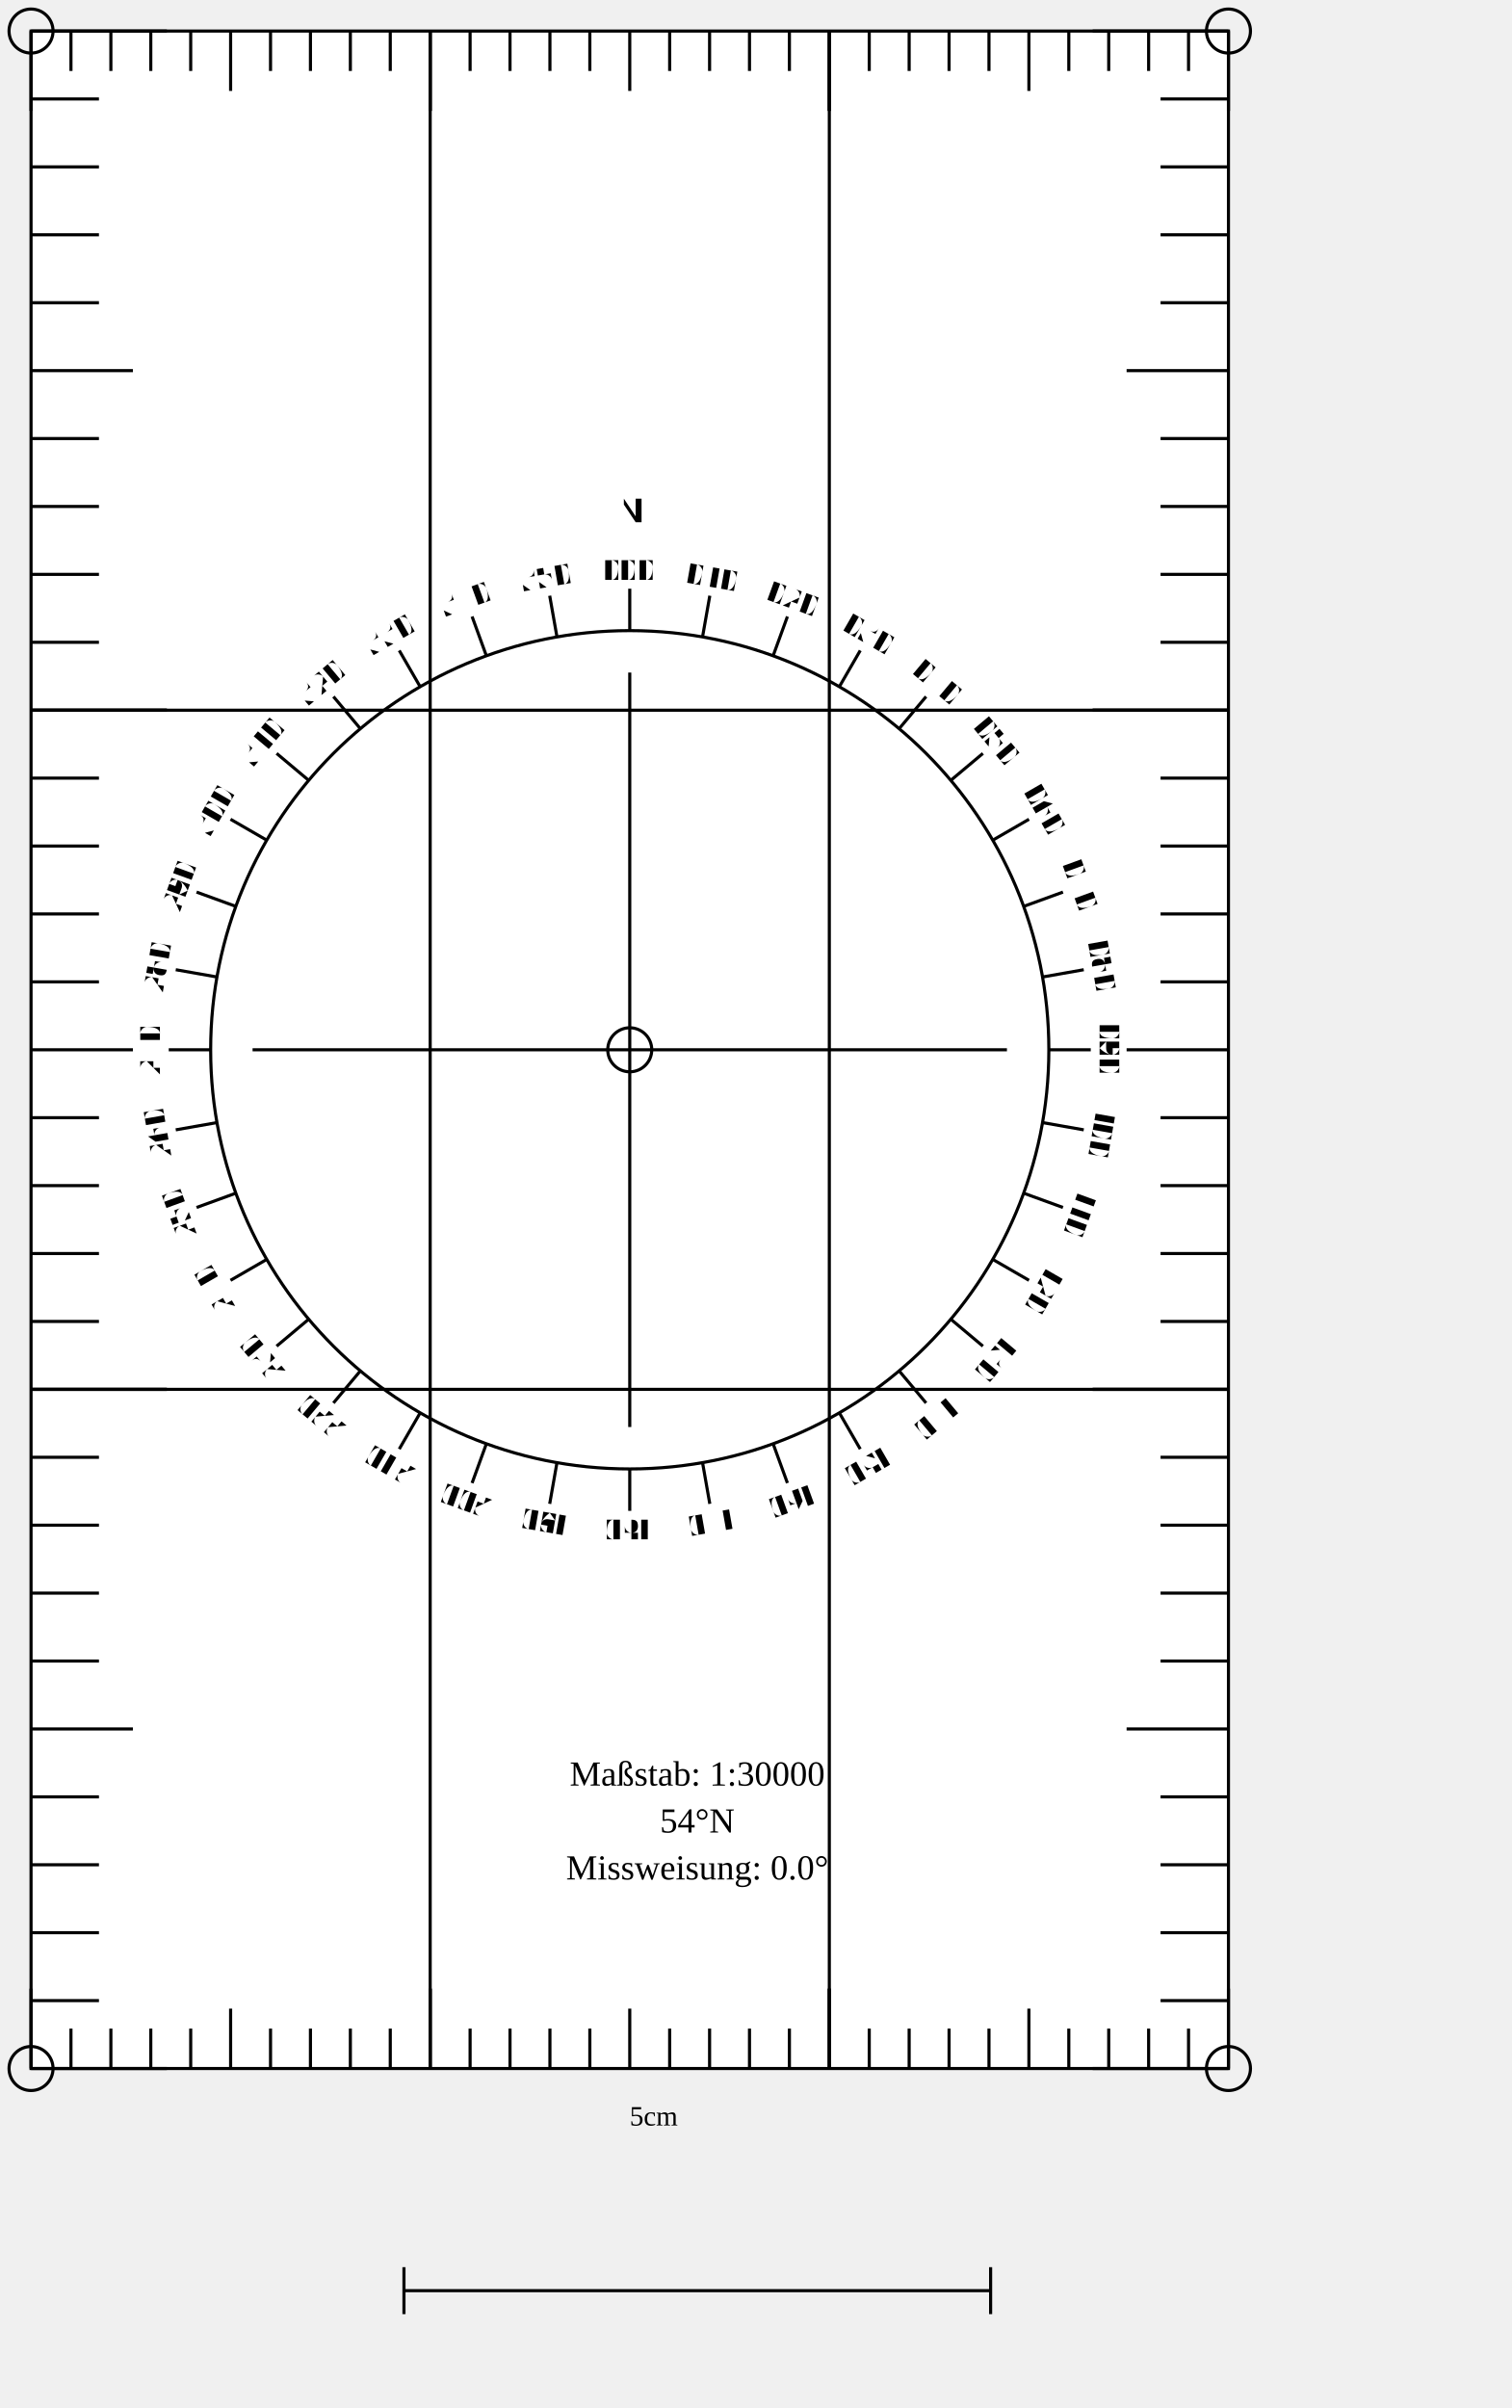
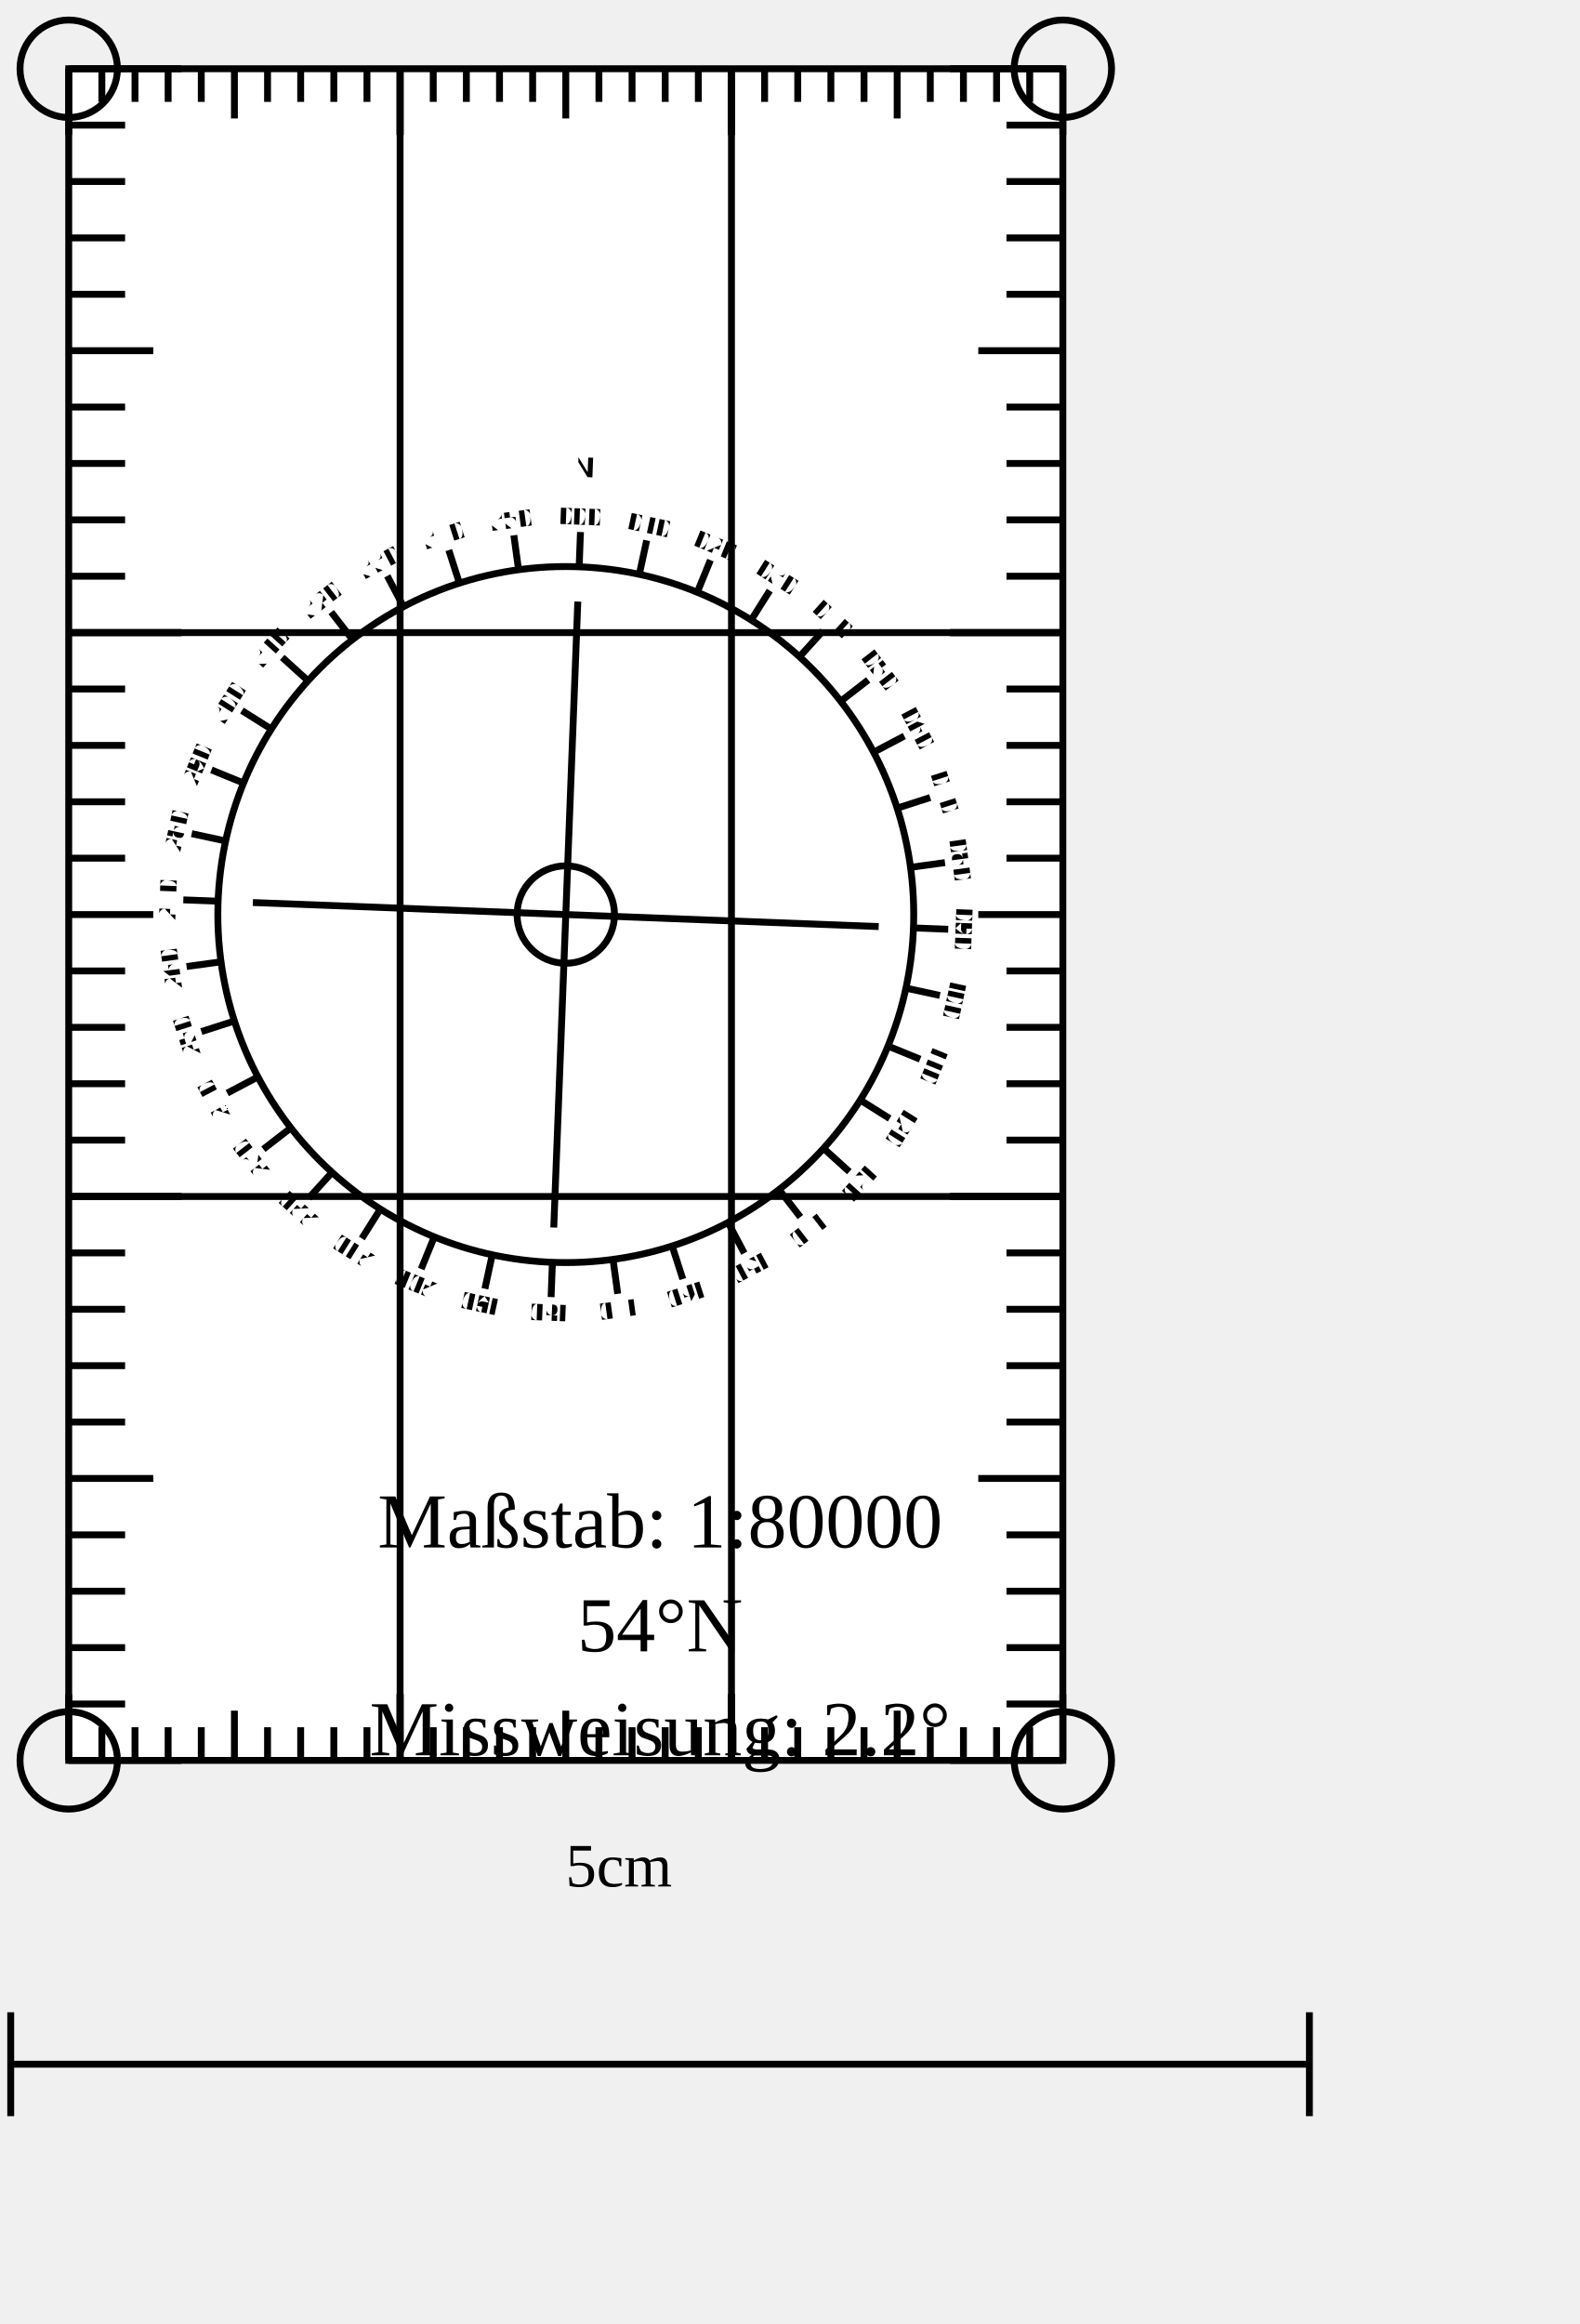
- <svg xmlns="http://www.w3.org/2000/svg" baseProfile="full" height="205.2mm" version="1.1" width="128.858mm">
+ <svg xmlns="http://www.w3.org/2000/svg" baseProfile="full" height="89.458mm" version="1.1" width="60.826mm">
  <defs />
-   <rect fill="white" height="656.22" stroke="black" width="385.717" x="10.0" y="10.0" />
-   <line stroke="black" x1="10.0" x2="10.0" y1="10.0" y2="35.714" />
-   <line stroke="black" x1="22.857" x2="22.857" y1="10.0" y2="22.857" />
-   <line stroke="black" x1="35.714" x2="35.714" y1="10.0" y2="22.857" />
-   <line stroke="black" x1="48.572" x2="48.572" y1="10.0" y2="22.857" />
-   <line stroke="black" x1="61.429" x2="61.429" y1="10.0" y2="22.857" />
-   <line stroke="black" x1="74.286" x2="74.286" y1="10.0" y2="29.286" />
-   <line stroke="black" x1="87.143" x2="87.143" y1="10.0" y2="22.857" />
-   <line stroke="black" x1="100.001" x2="100.001" y1="10.0" y2="22.857" />
-   <line stroke="black" x1="112.858" x2="112.858" y1="10.0" y2="22.857" />
-   <line stroke="black" x1="125.715" x2="125.715" y1="10.0" y2="22.857" />
-   <line stroke="black" x1="138.572" x2="138.572" y1="10.0" y2="35.714" />
-   <line stroke="black" x1="138.572" x2="138.572" y1="666.22" y2="640.506" />
-   <line stroke="black" x1="125.715" x2="125.715" y1="666.22" y2="653.363" />
-   <line stroke="black" x1="112.858" x2="112.858" y1="666.22" y2="653.363" />
-   <line stroke="black" x1="100.001" x2="100.001" y1="666.22" y2="653.363" />
-   <line stroke="black" x1="87.143" x2="87.143" y1="666.22" y2="653.363" />
-   <line stroke="black" x1="74.286" x2="74.286" y1="666.22" y2="646.935" />
-   <line stroke="black" x1="61.429" x2="61.429" y1="666.22" y2="653.363" />
-   <line stroke="black" x1="48.572" x2="48.572" y1="666.22" y2="653.363" />
-   <line stroke="black" x1="35.714" x2="35.714" y1="666.22" y2="653.363" />
-   <line stroke="black" x1="22.857" x2="22.857" y1="666.22" y2="653.363" />
-   <line stroke="black" x1="10.0" x2="10.0" y1="666.22" y2="640.506" />
-   <line stroke="black" x1="138.572" x2="138.572" y1="10.0" y2="35.714" />
-   <line stroke="black" x1="151.429" x2="151.429" y1="10.0" y2="22.857" />
-   <line stroke="black" x1="164.287" x2="164.287" y1="10.0" y2="22.857" />
-   <line stroke="black" x1="177.144" x2="177.144" y1="10.0" y2="22.857" />
-   <line stroke="black" x1="190.001" x2="190.001" y1="10.0" y2="22.857" />
-   <line stroke="black" x1="202.858" x2="202.858" y1="10.0" y2="29.286" />
-   <line stroke="black" x1="215.716" x2="215.716" y1="10.0" y2="22.857" />
-   <line stroke="black" x1="228.573" x2="228.573" y1="10.0" y2="22.857" />
-   <line stroke="black" x1="241.43" x2="241.43" y1="10.0" y2="22.857" />
-   <line stroke="black" x1="254.287" x2="254.287" y1="10.0" y2="22.857" />
-   <line stroke="black" x1="267.144" x2="267.144" y1="10.0" y2="35.714" />
-   <line stroke="black" x1="267.144" x2="267.144" y1="666.22" y2="640.506" />
-   <line stroke="black" x1="254.287" x2="254.287" y1="666.22" y2="653.363" />
-   <line stroke="black" x1="241.43" x2="241.43" y1="666.22" y2="653.363" />
-   <line stroke="black" x1="228.573" x2="228.573" y1="666.22" y2="653.363" />
-   <line stroke="black" x1="215.716" x2="215.716" y1="666.22" y2="653.363" />
-   <line stroke="black" x1="202.858" x2="202.858" y1="666.22" y2="646.935" />
-   <line stroke="black" x1="190.001" x2="190.001" y1="666.22" y2="653.363" />
-   <line stroke="black" x1="177.144" x2="177.144" y1="666.22" y2="653.363" />
-   <line stroke="black" x1="164.287" x2="164.287" y1="666.22" y2="653.363" />
-   <line stroke="black" x1="151.429" x2="151.429" y1="666.22" y2="653.363" />
-   <line stroke="black" x1="138.572" x2="138.572" y1="666.22" y2="640.506" />
-   <line stroke="black" x1="267.144" x2="267.144" y1="10.0" y2="35.714" />
-   <line stroke="black" x1="280.002" x2="280.002" y1="10.0" y2="22.857" />
-   <line stroke="black" x1="292.859" x2="292.859" y1="10.0" y2="22.857" />
-   <line stroke="black" x1="305.716" x2="305.716" y1="10.0" y2="22.857" />
-   <line stroke="black" x1="318.573" x2="318.573" y1="10.0" y2="22.857" />
-   <line stroke="black" x1="331.431" x2="331.431" y1="10.0" y2="29.286" />
-   <line stroke="black" x1="344.288" x2="344.288" y1="10.0" y2="22.857" />
-   <line stroke="black" x1="357.145" x2="357.145" y1="10.0" y2="22.857" />
-   <line stroke="black" x1="370.002" x2="370.002" y1="10.0" y2="22.857" />
-   <line stroke="black" x1="382.859" x2="382.859" y1="10.0" y2="22.857" />
-   <line stroke="black" x1="395.717" x2="395.717" y1="10.0" y2="35.714" />
-   <line stroke="black" x1="395.717" x2="395.717" y1="666.22" y2="640.506" />
-   <line stroke="black" x1="382.859" x2="382.859" y1="666.22" y2="653.363" />
-   <line stroke="black" x1="370.002" x2="370.002" y1="666.22" y2="653.363" />
-   <line stroke="black" x1="357.145" x2="357.145" y1="666.22" y2="653.363" />
-   <line stroke="black" x1="344.288" x2="344.288" y1="666.22" y2="653.363" />
-   <line stroke="black" x1="331.431" x2="331.431" y1="666.22" y2="646.935" />
-   <line stroke="black" x1="318.573" x2="318.573" y1="666.22" y2="653.363" />
-   <line stroke="black" x1="305.716" x2="305.716" y1="666.22" y2="653.363" />
-   <line stroke="black" x1="292.859" x2="292.859" y1="666.22" y2="653.363" />
-   <line stroke="black" x1="280.002" x2="280.002" y1="666.22" y2="653.363" />
-   <line stroke="black" x1="267.144" x2="267.144" y1="666.22" y2="640.506" />
-   <line stroke="black" x1="395.717" x2="351.969" y1="10.0" y2="10.0" />
-   <line stroke="black" x1="395.717" x2="373.843" y1="31.874" y2="31.874" />
-   <line stroke="black" x1="395.717" x2="373.843" y1="53.748" y2="53.748" />
-   <line stroke="black" x1="395.717" x2="373.843" y1="75.622" y2="75.622" />
-   <line stroke="black" x1="395.717" x2="373.843" y1="97.496" y2="97.496" />
-   <line stroke="black" x1="395.717" x2="362.906" y1="119.37" y2="119.37" />
-   <line stroke="black" x1="395.717" x2="373.843" y1="141.244" y2="141.244" />
-   <line stroke="black" x1="395.717" x2="373.843" y1="163.118" y2="163.118" />
-   <line stroke="black" x1="395.717" x2="373.843" y1="184.992" y2="184.992" />
-   <line stroke="black" x1="395.717" x2="373.843" y1="206.866" y2="206.866" />
-   <line stroke="black" x1="395.717" x2="351.969" y1="228.74" y2="228.74" />
-   <line stroke="black" x1="10.0" x2="53.748" y1="228.74" y2="228.74" />
-   <line stroke="black" x1="10.0" x2="31.874" y1="206.866" y2="206.866" />
-   <line stroke="black" x1="10.0" x2="31.874" y1="184.992" y2="184.992" />
-   <line stroke="black" x1="10.0" x2="31.874" y1="163.118" y2="163.118" />
-   <line stroke="black" x1="10.0" x2="31.874" y1="141.244" y2="141.244" />
-   <line stroke="black" x1="10.0" x2="42.811" y1="119.37" y2="119.37" />
-   <line stroke="black" x1="10.0" x2="31.874" y1="97.496" y2="97.496" />
-   <line stroke="black" x1="10.0" x2="31.874" y1="75.622" y2="75.622" />
-   <line stroke="black" x1="10.0" x2="31.874" y1="53.748" y2="53.748" />
-   <line stroke="black" x1="10.0" x2="31.874" y1="31.874" y2="31.874" />
-   <line stroke="black" x1="10.0" x2="53.748" y1="10.0" y2="10.0" />
-   <line stroke="black" x1="395.717" x2="351.969" y1="228.74" y2="228.74" />
-   <line stroke="black" x1="395.717" x2="373.843" y1="250.614" y2="250.614" />
-   <line stroke="black" x1="395.717" x2="373.843" y1="272.488" y2="272.488" />
-   <line stroke="black" x1="395.717" x2="373.843" y1="294.362" y2="294.362" />
-   <line stroke="black" x1="395.717" x2="373.843" y1="316.236" y2="316.236" />
-   <line stroke="black" x1="395.717" x2="362.906" y1="338.11" y2="338.11" />
-   <line stroke="black" x1="395.717" x2="373.843" y1="359.984" y2="359.984" />
-   <line stroke="black" x1="395.717" x2="373.843" y1="381.858" y2="381.858" />
-   <line stroke="black" x1="395.717" x2="373.843" y1="403.732" y2="403.732" />
-   <line stroke="black" x1="395.717" x2="373.843" y1="425.606" y2="425.606" />
-   <line stroke="black" x1="395.717" x2="351.969" y1="447.48" y2="447.48" />
-   <line stroke="black" x1="10.0" x2="53.748" y1="447.48" y2="447.48" />
-   <line stroke="black" x1="10.0" x2="31.874" y1="425.606" y2="425.606" />
-   <line stroke="black" x1="10.0" x2="31.874" y1="403.732" y2="403.732" />
-   <line stroke="black" x1="10.0" x2="31.874" y1="381.858" y2="381.858" />
-   <line stroke="black" x1="10.0" x2="31.874" y1="359.984" y2="359.984" />
-   <line stroke="black" x1="10.0" x2="42.811" y1="338.11" y2="338.11" />
-   <line stroke="black" x1="10.0" x2="31.874" y1="316.236" y2="316.236" />
-   <line stroke="black" x1="10.0" x2="31.874" y1="294.362" y2="294.362" />
-   <line stroke="black" x1="10.0" x2="31.874" y1="272.488" y2="272.488" />
-   <line stroke="black" x1="10.0" x2="31.874" y1="250.614" y2="250.614" />
-   <line stroke="black" x1="10.0" x2="53.748" y1="228.74" y2="228.74" />
-   <line stroke="black" x1="395.717" x2="351.969" y1="447.48" y2="447.48" />
-   <line stroke="black" x1="395.717" x2="373.843" y1="469.354" y2="469.354" />
-   <line stroke="black" x1="395.717" x2="373.843" y1="491.228" y2="491.228" />
-   <line stroke="black" x1="395.717" x2="373.843" y1="513.102" y2="513.102" />
-   <line stroke="black" x1="395.717" x2="373.843" y1="534.976" y2="534.976" />
-   <line stroke="black" x1="395.717" x2="362.906" y1="556.85" y2="556.85" />
-   <line stroke="black" x1="395.717" x2="373.843" y1="578.724" y2="578.724" />
-   <line stroke="black" x1="395.717" x2="373.843" y1="600.598" y2="600.598" />
-   <line stroke="black" x1="395.717" x2="373.843" y1="622.472" y2="622.472" />
-   <line stroke="black" x1="395.717" x2="373.843" y1="644.346" y2="644.346" />
-   <line stroke="black" x1="395.717" x2="351.969" y1="666.22" y2="666.22" />
-   <line stroke="black" x1="10.0" x2="53.748" y1="666.22" y2="666.22" />
-   <line stroke="black" x1="10.0" x2="31.874" y1="644.346" y2="644.346" />
-   <line stroke="black" x1="10.0" x2="31.874" y1="622.472" y2="622.472" />
-   <line stroke="black" x1="10.0" x2="31.874" y1="600.598" y2="600.598" />
-   <line stroke="black" x1="10.0" x2="31.874" y1="578.724" y2="578.724" />
-   <line stroke="black" x1="10.0" x2="42.811" y1="556.85" y2="556.85" />
-   <line stroke="black" x1="10.0" x2="31.874" y1="534.976" y2="534.976" />
-   <line stroke="black" x1="10.0" x2="31.874" y1="513.102" y2="513.102" />
-   <line stroke="black" x1="10.0" x2="31.874" y1="491.228" y2="491.228" />
-   <line stroke="black" x1="10.0" x2="31.874" y1="469.354" y2="469.354" />
-   <line stroke="black" x1="10.0" x2="53.748" y1="447.48" y2="447.48" />
-   <line stroke="black" x1="10.0" x2="395.717" y1="228.74" y2="228.74" />
-   <line stroke="black" x1="10.0" x2="395.717" y1="447.48" y2="447.48" />
-   <line stroke="black" x1="138.572" x2="138.572" y1="10.0" y2="666.22" />
-   <line stroke="black" x1="267.144" x2="267.144" y1="10.0" y2="666.22" />
-   <circle cx="202.858" cy="338.11" fill="none" r="135.001" stroke="black" />
-   <line stroke="black" x1="202.858" x2="202.858" y1="203.109" y2="189.609" />
-   <text font-size="0.08" text-anchor="middle" transform="matrix(135.00 0.00 0.00 135.00 202.86 338.11)" x="0.0" y="-1.12">000</text>
-   <line stroke="black" x1="226.301" x2="228.645" y1="205.16" y2="191.865" />
-   <text font-size="0.08" text-anchor="middle" transform="matrix(132.95 23.44 -23.44 132.95 202.86 338.11)" x="0.0" y="-1.12">010</text>
-   <line stroke="black" x1="249.031" x2="253.649" y1="211.251" y2="198.565" />
-   <text font-size="0.08" text-anchor="middle" transform="matrix(126.86 46.17 -46.17 126.86 202.86 338.11)" x="0.0" y="-1.12">020</text>
-   <line stroke="black" x1="270.359" x2="277.109" y1="221.196" y2="209.505" />
-   <text font-size="0.08" text-anchor="middle" transform="matrix(116.91 67.50 -67.50 116.91 202.86 338.11)" x="0.0" y="-1.12">030</text>
-   <line stroke="black" x1="289.635" x2="298.313" y1="234.694" y2="224.352" />
-   <text font-size="0.08" text-anchor="middle" transform="matrix(103.42 86.78 -86.78 103.42 202.86 338.11)" x="0.0" y="-1.12">040</text>
-   <line stroke="black" x1="306.275" x2="316.617" y1="251.333" y2="242.656" />
-   <text font-size="0.08" text-anchor="middle" transform="matrix(86.78 103.42 -103.42 86.78 202.86 338.11)" x="0.0" y="-1.12">050</text>
-   <line stroke="black" x1="319.773" x2="331.464" y1="270.61" y2="263.86" />
-   <text font-size="0.08" text-anchor="middle" transform="matrix(67.50 116.91 -116.91 67.50 202.86 338.11)" x="0.0" y="-1.12">060</text>
-   <line stroke="black" x1="329.718" x2="342.404" y1="291.937" y2="287.32" />
-   <text font-size="0.08" text-anchor="middle" transform="matrix(46.17 126.86 -126.86 46.17 202.86 338.11)" x="0.0" y="-1.12">070</text>
-   <line stroke="black" x1="335.808" x2="349.103" y1="314.668" y2="312.323" />
-   <text font-size="0.08" text-anchor="middle" transform="matrix(23.44 132.95 -132.95 23.44 202.86 338.11)" x="0.0" y="-1.12">080</text>
-   <line stroke="black" x1="337.859" x2="351.359" y1="338.11" y2="338.11" />
-   <text font-size="0.08" text-anchor="middle" transform="matrix(0.00 135.00 -135.00 0.00 202.86 338.11)" x="0.0" y="-1.12">090</text>
-   <line stroke="black" x1="335.808" x2="349.103" y1="361.553" y2="363.897" />
-   <text font-size="0.08" text-anchor="middle" transform="matrix(-23.44 132.95 -132.95 -23.44 202.86 338.11)" x="0.0" y="-1.12">100</text>
-   <line stroke="black" x1="329.718" x2="342.404" y1="384.283" y2="388.901" />
-   <text font-size="0.08" text-anchor="middle" transform="matrix(-46.17 126.86 -126.86 -46.17 202.86 338.11)" x="0.0" y="-1.12">110</text>
-   <line stroke="black" x1="319.773" x2="331.464" y1="405.611" y2="412.361" />
-   <text font-size="0.08" text-anchor="middle" transform="matrix(-67.50 116.91 -116.91 -67.50 202.86 338.11)" x="0.0" y="-1.12">120</text>
-   <line stroke="black" x1="306.275" x2="316.617" y1="424.887" y2="433.565" />
-   <text font-size="0.08" text-anchor="middle" transform="matrix(-86.78 103.42 -103.42 -86.78 202.86 338.11)" x="0.0" y="-1.12">130</text>
-   <line stroke="black" x1="289.635" x2="298.313" y1="441.527" y2="451.869" />
-   <text font-size="0.08" text-anchor="middle" transform="matrix(-103.42 86.78 -86.78 -103.42 202.86 338.11)" x="0.0" y="-1.12">140</text>
-   <line stroke="black" x1="270.359" x2="277.109" y1="455.024" y2="466.716" />
-   <text font-size="0.08" text-anchor="middle" transform="matrix(-116.91 67.50 -67.50 -116.91 202.86 338.11)" x="0.0" y="-1.12">150</text>
-   <line stroke="black" x1="249.031" x2="253.649" y1="464.97" y2="477.655" />
-   <text font-size="0.08" text-anchor="middle" transform="matrix(-126.86 46.17 -46.17 -126.86 202.86 338.11)" x="0.0" y="-1.12">160</text>
-   <line stroke="black" x1="226.301" x2="228.645" y1="471.06" y2="484.355" />
-   <text font-size="0.08" text-anchor="middle" transform="matrix(-132.95 23.44 -23.44 -132.95 202.86 338.11)" x="0.0" y="-1.12">170</text>
-   <line stroke="black" x1="202.858" x2="202.858" y1="473.111" y2="486.611" />
-   <text font-size="0.08" text-anchor="middle" transform="matrix(-135.00 0.00 -0.00 -135.00 202.86 338.11)" x="0.0" y="-1.12">180</text>
-   <line stroke="black" x1="179.416" x2="177.071" y1="471.06" y2="484.355" />
-   <text font-size="0.08" text-anchor="middle" transform="matrix(-132.95 -23.44 23.44 -132.95 202.86 338.11)" x="0.0" y="-1.12">190</text>
-   <line stroke="black" x1="156.685" x2="152.068" y1="464.97" y2="477.655" />
-   <text font-size="0.08" text-anchor="middle" transform="matrix(-126.86 -46.17 46.17 -126.86 202.86 338.11)" x="0.0" y="-1.12">200</text>
-   <line stroke="black" x1="135.358" x2="128.608" y1="455.024" y2="466.716" />
-   <text font-size="0.08" text-anchor="middle" transform="matrix(-116.91 -67.50 67.50 -116.91 202.86 338.11)" x="0.0" y="-1.12">210</text>
-   <line stroke="black" x1="116.081" x2="107.404" y1="441.527" y2="451.869" />
-   <text font-size="0.08" text-anchor="middle" transform="matrix(-103.42 -86.78 86.78 -103.42 202.86 338.11)" x="0.0" y="-1.12">220</text>
-   <line stroke="black" x1="99.442" x2="89.1" y1="424.887" y2="433.565" />
-   <text font-size="0.08" text-anchor="middle" transform="matrix(-86.78 -103.42 103.42 -86.78 202.86 338.11)" x="0.0" y="-1.12">230</text>
-   <line stroke="black" x1="85.944" x2="74.253" y1="405.611" y2="412.361" />
-   <text font-size="0.08" text-anchor="middle" transform="matrix(-67.50 -116.91 116.91 -67.50 202.86 338.11)" x="0.0" y="-1.12">240</text>
-   <line stroke="black" x1="75.999" x2="63.313" y1="384.283" y2="388.901" />
-   <text font-size="0.08" text-anchor="middle" transform="matrix(-46.17 -126.86 126.86 -46.17 202.86 338.11)" x="0.0" y="-1.12">250</text>
-   <line stroke="black" x1="69.908" x2="56.613" y1="361.553" y2="363.897" />
-   <text font-size="0.08" text-anchor="middle" transform="matrix(-23.44 -132.95 132.95 -23.44 202.86 338.11)" x="0.0" y="-1.12">260</text>
-   <line stroke="black" x1="67.858" x2="54.357" y1="338.11" y2="338.11" />
-   <text font-size="0.08" text-anchor="middle" transform="matrix(-0.00 -135.00 135.00 -0.00 202.86 338.11)" x="0.0" y="-1.12">270</text>
-   <line stroke="black" x1="69.908" x2="56.613" y1="314.668" y2="312.323" />
-   <text font-size="0.08" text-anchor="middle" transform="matrix(23.44 -132.95 132.95 23.44 202.86 338.11)" x="0.0" y="-1.12">280</text>
-   <line stroke="black" x1="75.999" x2="63.313" y1="291.937" y2="287.32" />
-   <text font-size="0.08" text-anchor="middle" transform="matrix(46.17 -126.86 126.86 46.17 202.86 338.11)" x="0.0" y="-1.12">290</text>
-   <line stroke="black" x1="85.944" x2="74.253" y1="270.61" y2="263.86" />
-   <text font-size="0.08" text-anchor="middle" transform="matrix(67.50 -116.91 116.91 67.50 202.86 338.11)" x="0.0" y="-1.12">300</text>
-   <line stroke="black" x1="99.442" x2="89.1" y1="251.333" y2="242.656" />
-   <text font-size="0.08" text-anchor="middle" transform="matrix(86.78 -103.42 103.42 86.78 202.86 338.11)" x="0.0" y="-1.12">310</text>
-   <line stroke="black" x1="116.081" x2="107.404" y1="234.694" y2="224.352" />
-   <text font-size="0.08" text-anchor="middle" transform="matrix(103.42 -86.78 86.78 103.42 202.86 338.11)" x="0.0" y="-1.12">320</text>
-   <line stroke="black" x1="135.358" x2="128.608" y1="221.196" y2="209.505" />
-   <text font-size="0.08" text-anchor="middle" transform="matrix(116.91 -67.50 67.50 116.91 202.86 338.11)" x="0.0" y="-1.12">330</text>
-   <line stroke="black" x1="156.685" x2="152.068" y1="211.251" y2="198.565" />
-   <text font-size="0.08" text-anchor="middle" transform="matrix(126.86 -46.17 46.17 126.86 202.86 338.11)" x="0.0" y="-1.12">340</text>
-   <line stroke="black" x1="179.416" x2="177.071" y1="205.16" y2="191.865" />
-   <text font-size="0.08" text-anchor="middle" transform="matrix(132.95 -23.44 23.44 132.95 202.86 338.11)" x="0.0" y="-1.12">350</text>
-   <line stroke="black" x1="202.858" x2="202.858" y1="216.609" y2="459.611" />
-   <line stroke="black" x1="81.358" x2="324.359" y1="338.11" y2="338.11" />
-   <text font-size="0.09" font-weight="bold" text-anchor="middle" transform="matrix(121.50 0.00 0.00 121.50 202.86 338.11)" x="0.0" y="-1.4">N</text>
-   <circle cx="202.858" cy="338.11" fill="none" r="7.087" stroke="black" />
+   <rect fill="white" height="246.111" stroke="black" width="144.661" x="10.0" y="10.0" />
+   <line stroke="black" x1="10.0" x2="10.0" y1="10.0" y2="19.644" />
+   <line stroke="black" x1="14.822" x2="14.822" y1="10.0" y2="14.822" />
+   <line stroke="black" x1="19.644" x2="19.644" y1="10.0" y2="14.822" />
+   <line stroke="black" x1="24.466" x2="24.466" y1="10.0" y2="14.822" />
+   <line stroke="black" x1="29.288" x2="29.288" y1="10.0" y2="14.822" />
+   <line stroke="black" x1="34.11" x2="34.11" y1="10.0" y2="17.233" />
+   <line stroke="black" x1="38.932" x2="38.932" y1="10.0" y2="14.822" />
+   <line stroke="black" x1="43.754" x2="43.754" y1="10.0" y2="14.822" />
+   <line stroke="black" x1="48.576" x2="48.576" y1="10.0" y2="14.822" />
+   <line stroke="black" x1="53.398" x2="53.398" y1="10.0" y2="14.822" />
+   <line stroke="black" x1="58.22" x2="58.22" y1="10.0" y2="19.644" />
+   <line stroke="black" x1="58.22" x2="58.22" y1="256.111" y2="246.467" />
+   <line stroke="black" x1="53.398" x2="53.398" y1="256.111" y2="251.289" />
+   <line stroke="black" x1="48.576" x2="48.576" y1="256.111" y2="251.289" />
+   <line stroke="black" x1="43.754" x2="43.754" y1="256.111" y2="251.289" />
+   <line stroke="black" x1="38.932" x2="38.932" y1="256.111" y2="251.289" />
+   <line stroke="black" x1="34.11" x2="34.11" y1="256.111" y2="248.878" />
+   <line stroke="black" x1="29.288" x2="29.288" y1="256.111" y2="251.289" />
+   <line stroke="black" x1="24.466" x2="24.466" y1="256.111" y2="251.289" />
+   <line stroke="black" x1="19.644" x2="19.644" y1="256.111" y2="251.289" />
+   <line stroke="black" x1="14.822" x2="14.822" y1="256.111" y2="251.289" />
+   <line stroke="black" x1="10.0" x2="10.0" y1="256.111" y2="246.467" />
+   <line stroke="black" x1="58.22" x2="58.22" y1="10.0" y2="19.644" />
+   <line stroke="black" x1="63.042" x2="63.042" y1="10.0" y2="14.822" />
+   <line stroke="black" x1="67.864" x2="67.864" y1="10.0" y2="14.822" />
+   <line stroke="black" x1="72.686" x2="72.686" y1="10.0" y2="14.822" />
+   <line stroke="black" x1="77.508" x2="77.508" y1="10.0" y2="14.822" />
+   <line stroke="black" x1="82.33" x2="82.33" y1="10.0" y2="17.233" />
+   <line stroke="black" x1="87.152" x2="87.152" y1="10.0" y2="14.822" />
+   <line stroke="black" x1="91.974" x2="91.974" y1="10.0" y2="14.822" />
+   <line stroke="black" x1="96.796" x2="96.796" y1="10.0" y2="14.822" />
+   <line stroke="black" x1="101.618" x2="101.618" y1="10.0" y2="14.822" />
+   <line stroke="black" x1="106.44" x2="106.44" y1="10.0" y2="19.644" />
+   <line stroke="black" x1="106.44" x2="106.44" y1="256.111" y2="246.467" />
+   <line stroke="black" x1="101.618" x2="101.618" y1="256.111" y2="251.289" />
+   <line stroke="black" x1="96.796" x2="96.796" y1="256.111" y2="251.289" />
+   <line stroke="black" x1="91.974" x2="91.974" y1="256.111" y2="251.289" />
+   <line stroke="black" x1="87.152" x2="87.152" y1="256.111" y2="251.289" />
+   <line stroke="black" x1="82.33" x2="82.33" y1="256.111" y2="248.878" />
+   <line stroke="black" x1="77.508" x2="77.508" y1="256.111" y2="251.289" />
+   <line stroke="black" x1="72.686" x2="72.686" y1="256.111" y2="251.289" />
+   <line stroke="black" x1="67.864" x2="67.864" y1="256.111" y2="251.289" />
+   <line stroke="black" x1="63.042" x2="63.042" y1="256.111" y2="251.289" />
+   <line stroke="black" x1="58.22" x2="58.22" y1="256.111" y2="246.467" />
+   <line stroke="black" x1="106.44" x2="106.44" y1="10.0" y2="19.644" />
+   <line stroke="black" x1="111.262" x2="111.262" y1="10.0" y2="14.822" />
+   <line stroke="black" x1="116.084" x2="116.084" y1="10.0" y2="14.822" />
+   <line stroke="black" x1="120.906" x2="120.906" y1="10.0" y2="14.822" />
+   <line stroke="black" x1="125.729" x2="125.729" y1="10.0" y2="14.822" />
+   <line stroke="black" x1="130.551" x2="130.551" y1="10.0" y2="17.233" />
+   <line stroke="black" x1="135.373" x2="135.373" y1="10.0" y2="14.822" />
+   <line stroke="black" x1="140.195" x2="140.195" y1="10.0" y2="14.822" />
+   <line stroke="black" x1="145.017" x2="145.017" y1="10.0" y2="14.822" />
+   <line stroke="black" x1="149.839" x2="149.839" y1="10.0" y2="14.822" />
+   <line stroke="black" x1="154.661" x2="154.661" y1="10.0" y2="19.644" />
+   <line stroke="black" x1="154.661" x2="154.661" y1="256.111" y2="246.467" />
+   <line stroke="black" x1="149.839" x2="149.839" y1="256.111" y2="251.289" />
+   <line stroke="black" x1="145.017" x2="145.017" y1="256.111" y2="251.289" />
+   <line stroke="black" x1="140.195" x2="140.195" y1="256.111" y2="251.289" />
+   <line stroke="black" x1="135.373" x2="135.373" y1="256.111" y2="251.289" />
+   <line stroke="black" x1="130.551" x2="130.551" y1="256.111" y2="248.878" />
+   <line stroke="black" x1="125.729" x2="125.729" y1="256.111" y2="251.289" />
+   <line stroke="black" x1="120.906" x2="120.906" y1="256.111" y2="251.289" />
+   <line stroke="black" x1="116.084" x2="116.084" y1="256.111" y2="251.289" />
+   <line stroke="black" x1="111.262" x2="111.262" y1="256.111" y2="251.289" />
+   <line stroke="black" x1="106.44" x2="106.44" y1="256.111" y2="246.467" />
+   <line stroke="black" x1="154.661" x2="138.253" y1="10.0" y2="10.0" />
+   <line stroke="black" x1="154.661" x2="146.457" y1="18.204" y2="18.204" />
+   <line stroke="black" x1="154.661" x2="146.457" y1="26.407" y2="26.407" />
+   <line stroke="black" x1="154.661" x2="146.457" y1="34.611" y2="34.611" />
+   <line stroke="black" x1="154.661" x2="146.457" y1="42.815" y2="42.815" />
+   <line stroke="black" x1="154.661" x2="142.355" y1="51.019" y2="51.019" />
+   <line stroke="black" x1="154.661" x2="146.457" y1="59.222" y2="59.222" />
+   <line stroke="black" x1="154.661" x2="146.457" y1="67.426" y2="67.426" />
+   <line stroke="black" x1="154.661" x2="146.457" y1="75.63" y2="75.63" />
+   <line stroke="black" x1="154.661" x2="146.457" y1="83.833" y2="83.833" />
+   <line stroke="black" x1="154.661" x2="138.253" y1="92.037" y2="92.037" />
+   <line stroke="black" x1="10.0" x2="26.407" y1="92.037" y2="92.037" />
+   <line stroke="black" x1="10.0" x2="18.204" y1="83.833" y2="83.833" />
+   <line stroke="black" x1="10.0" x2="18.204" y1="75.63" y2="75.63" />
+   <line stroke="black" x1="10.0" x2="18.204" y1="67.426" y2="67.426" />
+   <line stroke="black" x1="10.0" x2="18.204" y1="59.222" y2="59.222" />
+   <line stroke="black" x1="10.0" x2="22.306" y1="51.019" y2="51.019" />
+   <line stroke="black" x1="10.0" x2="18.204" y1="42.815" y2="42.815" />
+   <line stroke="black" x1="10.0" x2="18.204" y1="34.611" y2="34.611" />
+   <line stroke="black" x1="10.0" x2="18.204" y1="26.407" y2="26.407" />
+   <line stroke="black" x1="10.0" x2="18.204" y1="18.204" y2="18.204" />
+   <line stroke="black" x1="10.0" x2="26.407" y1="10.0" y2="10.0" />
+   <line stroke="black" x1="154.661" x2="138.253" y1="92.037" y2="92.037" />
+   <line stroke="black" x1="154.661" x2="146.457" y1="100.241" y2="100.241" />
+   <line stroke="black" x1="154.661" x2="146.457" y1="108.445" y2="108.445" />
+   <line stroke="black" x1="154.661" x2="146.457" y1="116.648" y2="116.648" />
+   <line stroke="black" x1="154.661" x2="146.457" y1="124.852" y2="124.852" />
+   <line stroke="black" x1="154.661" x2="142.355" y1="133.056" y2="133.056" />
+   <line stroke="black" x1="154.661" x2="146.457" y1="141.259" y2="141.259" />
+   <line stroke="black" x1="154.661" x2="146.457" y1="149.463" y2="149.463" />
+   <line stroke="black" x1="154.661" x2="146.457" y1="157.667" y2="157.667" />
+   <line stroke="black" x1="154.661" x2="146.457" y1="165.871" y2="165.871" />
+   <line stroke="black" x1="154.661" x2="138.253" y1="174.074" y2="174.074" />
+   <line stroke="black" x1="10.0" x2="26.407" y1="174.074" y2="174.074" />
+   <line stroke="black" x1="10.0" x2="18.204" y1="165.871" y2="165.871" />
+   <line stroke="black" x1="10.0" x2="18.204" y1="157.667" y2="157.667" />
+   <line stroke="black" x1="10.0" x2="18.204" y1="149.463" y2="149.463" />
+   <line stroke="black" x1="10.0" x2="18.204" y1="141.259" y2="141.259" />
+   <line stroke="black" x1="10.0" x2="22.306" y1="133.056" y2="133.056" />
+   <line stroke="black" x1="10.0" x2="18.204" y1="124.852" y2="124.852" />
+   <line stroke="black" x1="10.0" x2="18.204" y1="116.648" y2="116.648" />
+   <line stroke="black" x1="10.0" x2="18.204" y1="108.445" y2="108.445" />
+   <line stroke="black" x1="10.0" x2="18.204" y1="100.241" y2="100.241" />
+   <line stroke="black" x1="10.0" x2="26.407" y1="92.037" y2="92.037" />
+   <line stroke="black" x1="154.661" x2="138.253" y1="174.074" y2="174.074" />
+   <line stroke="black" x1="154.661" x2="146.457" y1="182.278" y2="182.278" />
+   <line stroke="black" x1="154.661" x2="146.457" y1="190.482" y2="190.482" />
+   <line stroke="black" x1="154.661" x2="146.457" y1="198.685" y2="198.685" />
+   <line stroke="black" x1="154.661" x2="146.457" y1="206.889" y2="206.889" />
+   <line stroke="black" x1="154.661" x2="142.355" y1="215.093" y2="215.093" />
+   <line stroke="black" x1="154.661" x2="146.457" y1="223.297" y2="223.297" />
+   <line stroke="black" x1="154.661" x2="146.457" y1="231.5" y2="231.5" />
+   <line stroke="black" x1="154.661" x2="146.457" y1="239.704" y2="239.704" />
+   <line stroke="black" x1="154.661" x2="146.457" y1="247.908" y2="247.908" />
+   <line stroke="black" x1="154.661" x2="138.253" y1="256.111" y2="256.111" />
+   <line stroke="black" x1="10.0" x2="26.407" y1="256.111" y2="256.111" />
+   <line stroke="black" x1="10.0" x2="18.204" y1="247.908" y2="247.908" />
+   <line stroke="black" x1="10.0" x2="18.204" y1="239.704" y2="239.704" />
+   <line stroke="black" x1="10.0" x2="18.204" y1="231.5" y2="231.5" />
+   <line stroke="black" x1="10.0" x2="18.204" y1="223.297" y2="223.297" />
+   <line stroke="black" x1="10.0" x2="22.306" y1="215.093" y2="215.093" />
+   <line stroke="black" x1="10.0" x2="18.204" y1="206.889" y2="206.889" />
+   <line stroke="black" x1="10.0" x2="18.204" y1="198.685" y2="198.685" />
+   <line stroke="black" x1="10.0" x2="18.204" y1="190.482" y2="190.482" />
+   <line stroke="black" x1="10.0" x2="18.204" y1="182.278" y2="182.278" />
+   <line stroke="black" x1="10.0" x2="26.407" y1="174.074" y2="174.074" />
+   <line stroke="black" x1="10.0" x2="154.661" y1="92.037" y2="92.037" />
+   <line stroke="black" x1="10.0" x2="154.661" y1="174.074" y2="174.074" />
+   <line stroke="black" x1="58.22" x2="58.22" y1="10.0" y2="256.111" />
+   <line stroke="black" x1="106.44" x2="106.44" y1="10.0" y2="256.111" />
+   <circle cx="82.33" cy="133.056" fill="none" r="50.631" stroke="black" />
+   <line stroke="black" x1="84.274" x2="84.468" y1="82.462" y2="77.402" />
+   <text font-size="0.08" text-anchor="middle" transform="matrix(50.59 1.94 -1.94 50.59 82.33 133.06)" x="0.0" y="-1.12">000</text>
+   <line stroke="black" x1="93.03" x2="94.1" y1="83.568" y2="78.619" />
+   <text font-size="0.08" text-anchor="middle" transform="matrix(49.49 10.70 -10.70 49.49 82.33 133.06)" x="0.0" y="-1.12">010</text>
+   <line stroke="black" x1="101.461" x2="103.374" y1="86.178" y2="81.49" />
+   <text font-size="0.08" text-anchor="middle" transform="matrix(46.88 19.13 -19.13 46.88 82.33 133.06)" x="0.0" y="-1.12">020</text>
+   <line stroke="black" x1="109.31" x2="112.009" y1="90.212" y2="85.928" />
+   <text font-size="0.08" text-anchor="middle" transform="matrix(42.84 26.98 -26.98 42.84 82.33 133.06)" x="0.0" y="-1.12">030</text>
+   <line stroke="black" x1="116.34" x2="119.741" y1="95.548" y2="91.797" />
+   <text font-size="0.08" text-anchor="middle" transform="matrix(37.51 34.01 -34.01 37.51 82.33 133.06)" x="0.0" y="-1.12">040</text>
+   <line stroke="black" x1="122.337" x2="126.337" y1="102.023" y2="98.92" />
+   <text font-size="0.08" text-anchor="middle" transform="matrix(31.03 40.01 -40.01 31.03 82.33 133.06)" x="0.0" y="-1.12">050</text>
+   <line stroke="black" x1="127.118" x2="131.596" y1="109.442" y2="107.081" />
+   <text font-size="0.08" text-anchor="middle" transform="matrix(23.61 44.79 -44.79 23.61 82.33 133.06)" x="0.0" y="-1.12">060</text>
+   <line stroke="black" x1="130.538" x2="135.359" y1="117.578" y2="116.03" />
+   <text font-size="0.08" text-anchor="middle" transform="matrix(15.48 48.21 -48.21 15.48 82.33 133.06)" x="0.0" y="-1.12">070</text>
+   <line stroke="black" x1="132.493" x2="137.509" y1="126.184" y2="125.497" />
+   <text font-size="0.08" text-anchor="middle" transform="matrix(6.87 50.16 -50.16 6.87 82.33 133.06)" x="0.0" y="-1.12">080</text>
+   <line stroke="black" x1="132.924" x2="137.984" y1="134.999" y2="135.194" />
+   <text font-size="0.08" text-anchor="middle" transform="matrix(-1.94 50.59 -50.59 -1.94 82.33 133.06)" x="0.0" y="-1.12">090</text>
+   <line stroke="black" x1="131.818" x2="136.767" y1="143.755" y2="144.825" />
+   <text font-size="0.08" text-anchor="middle" transform="matrix(-10.70 49.49 -49.49 -10.70 82.33 133.06)" x="0.0" y="-1.12">100</text>
+   <line stroke="black" x1="129.208" x2="133.896" y1="152.186" y2="154.099" />
+   <text font-size="0.08" text-anchor="middle" transform="matrix(-19.13 46.88 -46.88 -19.13 82.33 133.06)" x="0.0" y="-1.12">110</text>
+   <line stroke="black" x1="125.174" x2="129.458" y1="160.036" y2="162.734" />
+   <text font-size="0.08" text-anchor="middle" transform="matrix(-26.98 42.84 -42.84 -26.98 82.33 133.06)" x="0.0" y="-1.12">120</text>
+   <line stroke="black" x1="119.838" x2="123.589" y1="167.066" y2="170.467" />
+   <text font-size="0.08" text-anchor="middle" transform="matrix(-34.01 37.51 -37.51 -34.01 82.33 133.06)" x="0.0" y="-1.12">130</text>
+   <line stroke="black" x1="113.363" x2="116.466" y1="173.062" y2="177.063" />
+   <text font-size="0.08" text-anchor="middle" transform="matrix(-40.01 31.03 -31.03 -40.01 82.33 133.06)" x="0.0" y="-1.12">140</text>
+   <line stroke="black" x1="105.944" x2="108.305" y1="177.843" y2="182.322" />
+   <text font-size="0.08" text-anchor="middle" transform="matrix(-44.79 23.61 -23.61 -44.79 82.33 133.06)" x="0.0" y="-1.12">150</text>
+   <line stroke="black" x1="97.808" x2="99.356" y1="181.263" y2="186.084" />
+   <text font-size="0.08" text-anchor="middle" transform="matrix(-48.21 15.48 -15.48 -48.21 82.33 133.06)" x="0.0" y="-1.12">160</text>
+   <line stroke="black" x1="89.202" x2="89.889" y1="183.218" y2="188.235" />
+   <text font-size="0.08" text-anchor="middle" transform="matrix(-50.16 6.87 -6.87 -50.16 82.33 133.06)" x="0.0" y="-1.12">170</text>
+   <line stroke="black" x1="80.387" x2="80.192" y1="183.65" y2="188.709" />
+   <text font-size="0.08" text-anchor="middle" transform="matrix(-50.59 -1.94 1.94 -50.59 82.33 133.06)" x="0.0" y="-1.12">180</text>
+   <line stroke="black" x1="71.631" x2="70.561" y1="182.543" y2="187.492" />
+   <text font-size="0.08" text-anchor="middle" transform="matrix(-49.49 -10.70 10.70 -49.49 82.33 133.06)" x="0.0" y="-1.12">190</text>
+   <line stroke="black" x1="63.2" x2="61.287" y1="179.934" y2="184.621" />
+   <text font-size="0.08" text-anchor="middle" transform="matrix(-46.88 -19.13 19.13 -46.88 82.33 133.06)" x="0.0" y="-1.12">200</text>
+   <line stroke="black" x1="55.35" x2="52.652" y1="175.899" y2="180.184" />
+   <text font-size="0.08" text-anchor="middle" transform="matrix(-42.84 -26.98 26.98 -42.84 82.33 133.06)" x="0.0" y="-1.12">210</text>
+   <line stroke="black" x1="48.32" x2="44.919" y1="170.564" y2="174.314" />
+   <text font-size="0.08" text-anchor="middle" transform="matrix(-37.51 -34.01 34.01 -37.51 82.33 133.06)" x="0.0" y="-1.12">220</text>
+   <line stroke="black" x1="42.324" x2="38.323" y1="164.088" y2="167.191" />
+   <text font-size="0.08" text-anchor="middle" transform="matrix(-31.03 -40.01 40.01 -31.03 82.33 133.06)" x="0.0" y="-1.12">230</text>
+   <line stroke="black" x1="37.543" x2="33.064" y1="156.669" y2="159.031" />
+   <text font-size="0.08" text-anchor="middle" transform="matrix(-23.61 -44.79 44.79 -23.61 82.33 133.06)" x="0.0" y="-1.12">240</text>
+   <line stroke="black" x1="34.123" x2="29.302" y1="148.533" y2="150.081" />
+   <text font-size="0.08" text-anchor="middle" transform="matrix(-15.48 -48.21 48.21 -15.48 82.33 133.06)" x="0.0" y="-1.12">250</text>
+   <line stroke="black" x1="32.168" x2="27.151" y1="139.927" y2="140.614" />
+   <text font-size="0.08" text-anchor="middle" transform="matrix(-6.87 -50.16 50.16 -6.87 82.33 133.06)" x="0.0" y="-1.12">260</text>
+   <line stroke="black" x1="31.736" x2="26.677" y1="131.112" y2="130.918" />
+   <text font-size="0.08" text-anchor="middle" transform="matrix(1.94 -50.59 50.59 1.94 82.33 133.06)" x="0.0" y="-1.12">270</text>
+   <line stroke="black" x1="32.843" x2="27.894" y1="122.356" y2="121.286" />
+   <text font-size="0.08" text-anchor="middle" transform="matrix(10.70 -49.49 49.49 10.70 82.33 133.06)" x="0.0" y="-1.12">280</text>
+   <line stroke="black" x1="35.452" x2="30.765" y1="113.925" y2="112.012" />
+   <text font-size="0.08" text-anchor="middle" transform="matrix(19.13 -46.88 46.88 19.13 82.33 133.06)" x="0.0" y="-1.12">290</text>
+   <line stroke="black" x1="39.487" x2="35.202" y1="106.076" y2="103.377" />
+   <text font-size="0.08" text-anchor="middle" transform="matrix(26.98 -42.84 42.84 26.98 82.33 133.06)" x="0.0" y="-1.12">300</text>
+   <line stroke="black" x1="44.822" x2="41.072" y1="99.046" y2="95.645" />
+   <text font-size="0.08" text-anchor="middle" transform="matrix(34.01 -37.51 37.51 34.01 82.33 133.06)" x="0.0" y="-1.12">310</text>
+   <line stroke="black" x1="51.298" x2="48.195" y1="93.049" y2="89.049" />
+   <text font-size="0.08" text-anchor="middle" transform="matrix(40.01 -31.03 31.03 40.01 82.33 133.06)" x="0.0" y="-1.12">320</text>
+   <line stroke="black" x1="58.717" x2="56.355" y1="88.268" y2="83.79" />
+   <text font-size="0.08" text-anchor="middle" transform="matrix(44.79 -23.61 23.61 44.79 82.33 133.06)" x="0.0" y="-1.12">330</text>
+   <line stroke="black" x1="66.853" x2="65.305" y1="84.848" y2="80.027" />
+   <text font-size="0.08" text-anchor="middle" transform="matrix(48.21 -15.48 15.48 48.21 82.33 133.06)" x="0.0" y="-1.12">340</text>
+   <line stroke="black" x1="75.459" x2="74.772" y1="82.893" y2="77.877" />
+   <text font-size="0.08" text-anchor="middle" transform="matrix(50.16 -6.87 6.87 50.16 82.33 133.06)" x="0.0" y="-1.12">350</text>
+   <line stroke="black" x1="84.08" x2="80.581" y1="87.521" y2="178.59" />
+   <line stroke="black" x1="36.796" x2="127.865" y1="131.306" y2="134.805" />
+   <text font-size="0.09" font-weight="bold" text-anchor="middle" transform="matrix(45.53 1.75 -1.75 45.53 82.33 133.06)" x="0.0" y="-1.4">N</text>
+   <circle cx="82.33" cy="133.056" fill="none" r="7.087" stroke="black" />
  <circle cx="10.0" cy="10.0" fill="none" r="7.087" stroke="black" />
-   <circle cx="10.0" cy="666.22" fill="none" r="7.087" stroke="black" />
-   <circle cx="395.717" cy="10.0" fill="none" r="7.087" stroke="black" />
-   <circle cx="395.717" cy="666.22" fill="none" r="7.087" stroke="black" />
-   <line stroke="black" x1="34.429mm" x2="84.429mm" y1="195.2mm" y2="195.2mm" />
-   <line stroke="black" x1="34.429mm" x2="34.429mm" y1="193.2mm" y2="197.2mm" />
-   <line stroke="black" x1="84.429mm" x2="84.429mm" y1="193.2mm" y2="197.2mm" />
-   <text font-size="9" text-anchor="middle" x="210.575" y="684.567">5cm</text>
-   <text font-size="3mm" text-anchor="middle" x="59.429mm" y="152.16mm">Maßstab: 1:30000</text>
-   <text font-size="3mm" text-anchor="middle" x="59.429mm" y="156.16mm">54°N</text>
-   <text font-size="3mm" text-anchor="middle" x="59.429mm" y="160.16mm">Missweisung: 0.0°</text>
+   <circle cx="10.0" cy="256.111" fill="none" r="7.087" stroke="black" />
+   <circle cx="154.661" cy="10.0" fill="none" r="7.087" stroke="black" />
+   <circle cx="154.661" cy="256.111" fill="none" r="7.087" stroke="black" />
+   <line stroke="black" x1="0.413mm" x2="50.413mm" y1="79.458mm" y2="79.458mm" />
+   <line stroke="black" x1="0.413mm" x2="0.413mm" y1="77.458mm" y2="81.458mm" />
+   <line stroke="black" x1="50.413mm" x2="50.413mm" y1="77.458mm" y2="81.458mm" />
+   <text font-size="9" text-anchor="middle" x="90.047" y="274.458">5cm</text>
+   <text font-size="3mm" text-anchor="middle" x="25.413mm" y="59.566mm">Maßstab: 1:80000</text>
+   <text font-size="3mm" text-anchor="middle" x="25.413mm" y="63.566mm">54°N</text>
+   <text font-size="3mm" text-anchor="middle" x="25.413mm" y="67.566mm">Missweisung: 2.2°</text>
</svg>
